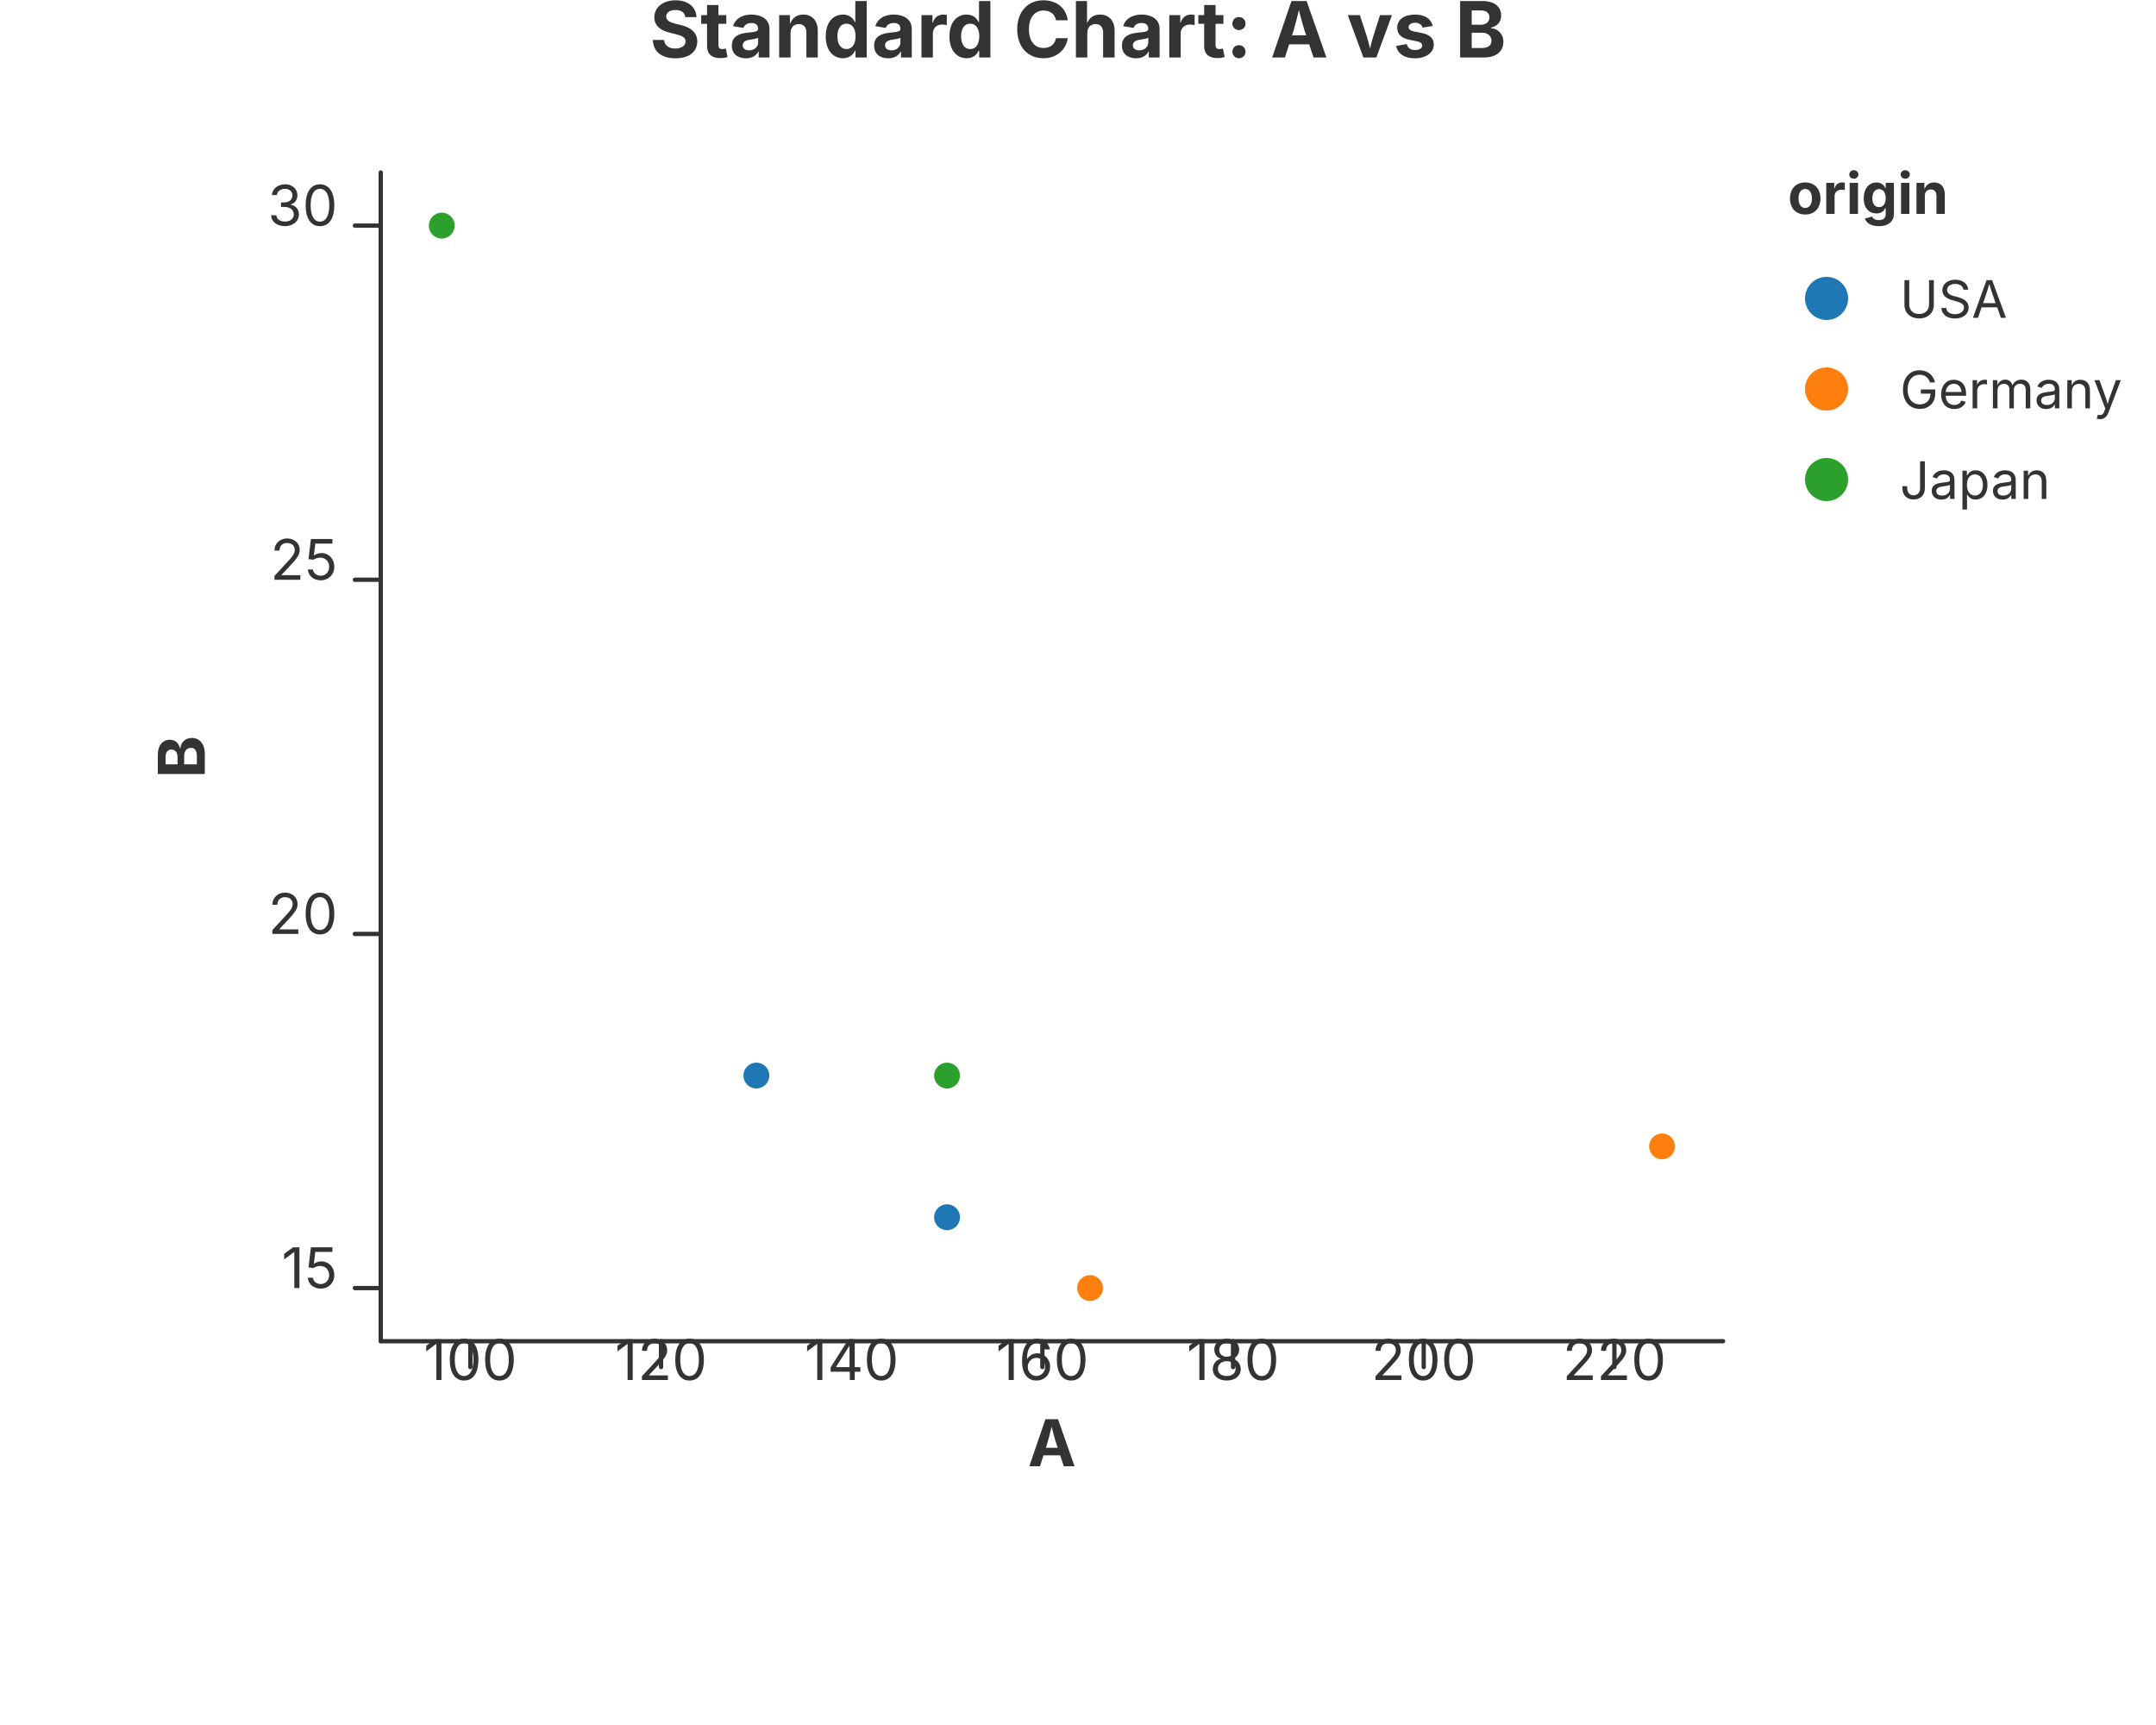
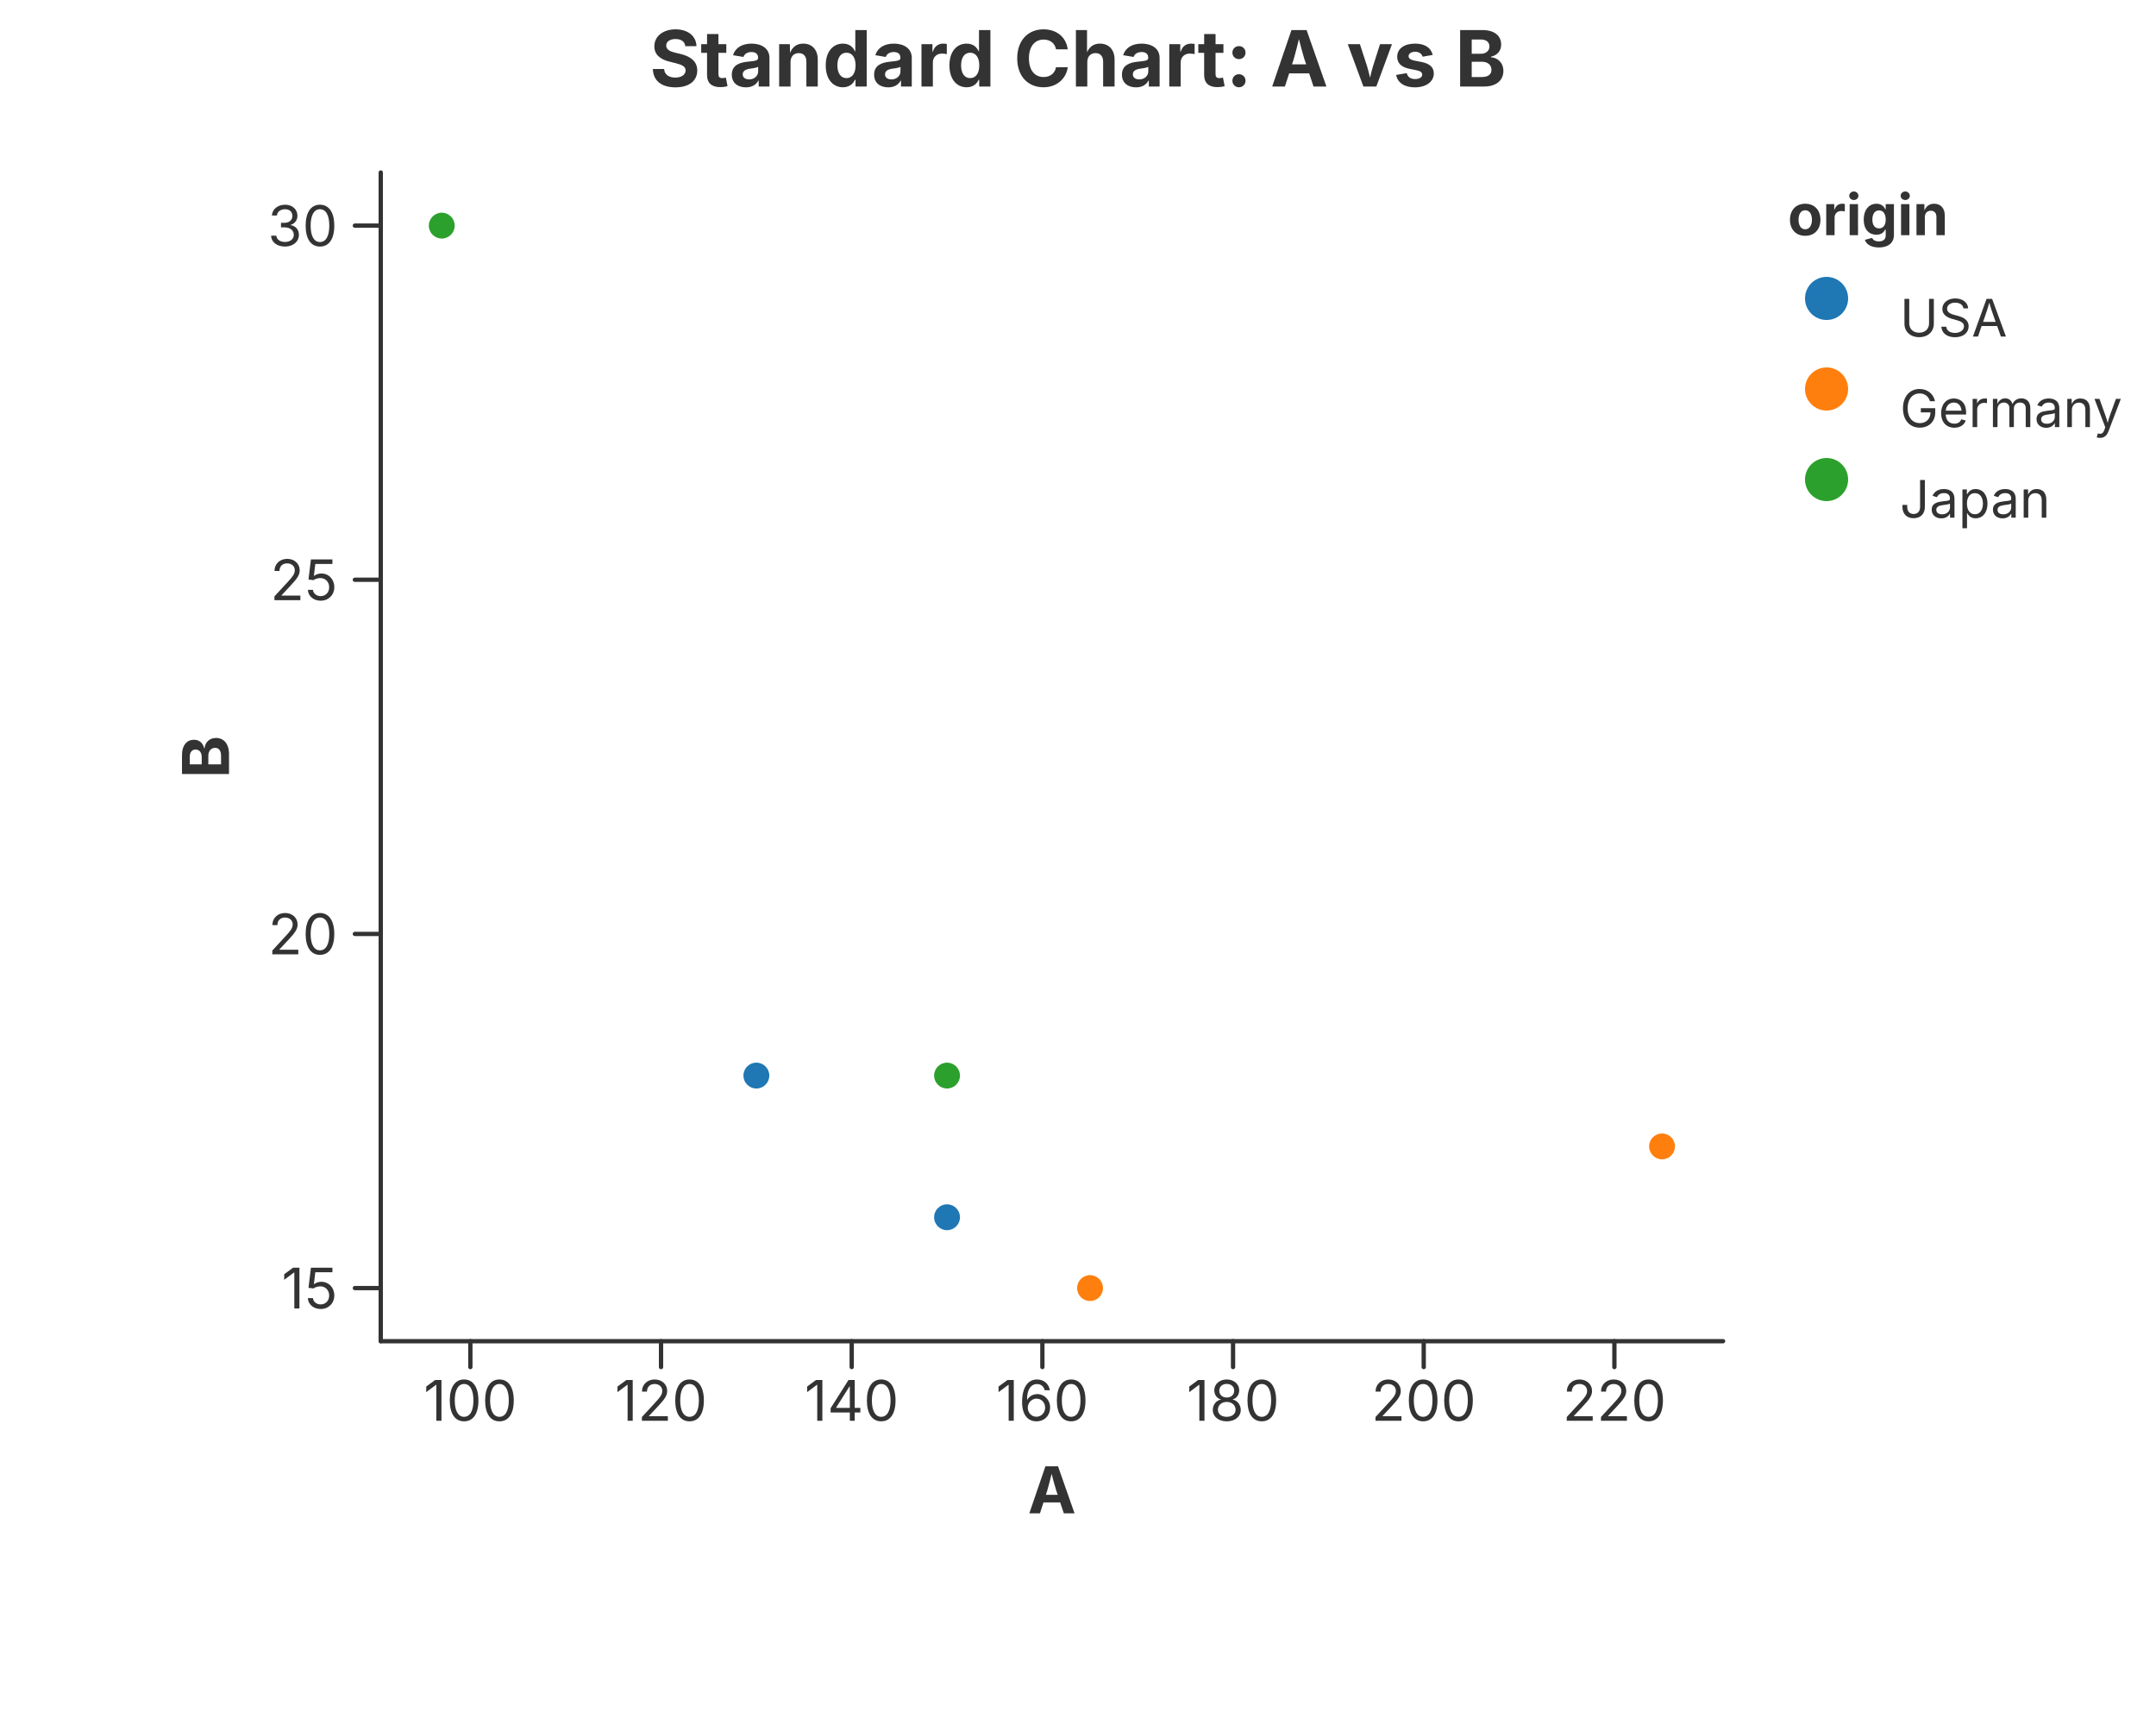
<svg xmlns="http://www.w3.org/2000/svg" width="500" height="400" viewBox="0 0 500 400">
  <rect x="0.000" y="0.000" width="500.000" height="400.000" fill="rgba(255,255,255,1.000)" stroke="none" stroke-width="0.000" fill-opacity="1.000" stroke-opacity="1.000" />
-   <text x="250.000" y="13.333" font-size="18.0" font-family="Inter, -apple-system, BlinkMacSystemFont, 'Segoe UI', Roboto, Helvetica, Arial, 'PingFang SC', 'Microsoft YaHei', Ubuntu, Cantarell, 'Noto Sans', sans-serif" fill="rgba(51,51,51,1.000)" fill-opacity="1.000" text-anchor="middle" font-weight="bold" dominant_baseline="middle" transform="rotate(0 250.000 13.333)">Standard Chart: A vs B</text>
+   <text x="250.000" y="13.333" font-size="18.0" font-family="Inter, -apple-system, BlinkMacSystemFont, 'Segoe UI', Roboto, Helvetica, Arial, 'PingFang SC', 'Microsoft YaHei', Ubuntu, Cantarell, 'Noto Sans', sans-serif" fill="rgba(51,51,51,1.000)" fill-opacity="1.000" text-anchor="middle" font-weight="bold" dominant-baseline="middle" transform="rotate(0 250.000 13.333)">Standard Chart: A vs B</text>
  <path d="M 88.300 311.000 L 399.600 311.000" stroke="rgba(51,51,51,1.000)" stroke-width="1.000" stroke-opacity="1.000" fill="none" stroke-linejoin="round" stroke-linecap="round" />
  <path d="M 109.083 311.000 L 109.083 317.000" stroke="rgba(51,51,51,1.000)" stroke-width="1.000" stroke-opacity="1.000" fill="none" stroke-linejoin="round" stroke-linecap="round" />
-   <text x="109.083" y="320.000" font-size="13.0" font-family="Inter, -apple-system, BlinkMacSystemFont, 'Segoe UI', Roboto, Helvetica, Arial, 'PingFang SC', 'Microsoft YaHei', Ubuntu, Cantarell, 'Noto Sans', sans-serif" fill="rgba(51,51,51,1.000)" fill-opacity="1.000" text-anchor="middle" font-weight="normal" dominant_baseline="hanging" transform="rotate(0 109.083 320.000)">100</text>
+   <text x="109.083" y="320.000" font-size="13.0" font-family="Inter, -apple-system, BlinkMacSystemFont, 'Segoe UI', Roboto, Helvetica, Arial, 'PingFang SC', 'Microsoft YaHei', Ubuntu, Cantarell, 'Noto Sans', sans-serif" fill="rgba(51,51,51,1.000)" fill-opacity="1.000" text-anchor="middle" font-weight="normal" dominant-baseline="hanging" transform="rotate(0 109.083 320.000)">100</text>
  <path d="M 153.302 311.000 L 153.302 317.000" stroke="rgba(51,51,51,1.000)" stroke-width="1.000" stroke-opacity="1.000" fill="none" stroke-linejoin="round" stroke-linecap="round" />
-   <text x="153.302" y="320.000" font-size="13.0" font-family="Inter, -apple-system, BlinkMacSystemFont, 'Segoe UI', Roboto, Helvetica, Arial, 'PingFang SC', 'Microsoft YaHei', Ubuntu, Cantarell, 'Noto Sans', sans-serif" fill="rgba(51,51,51,1.000)" fill-opacity="1.000" text-anchor="middle" font-weight="normal" dominant_baseline="hanging" transform="rotate(0 153.302 320.000)">120</text>
+   <text x="153.302" y="320.000" font-size="13.0" font-family="Inter, -apple-system, BlinkMacSystemFont, 'Segoe UI', Roboto, Helvetica, Arial, 'PingFang SC', 'Microsoft YaHei', Ubuntu, Cantarell, 'Noto Sans', sans-serif" fill="rgba(51,51,51,1.000)" fill-opacity="1.000" text-anchor="middle" font-weight="normal" dominant-baseline="hanging" transform="rotate(0 153.302 320.000)">120</text>
  <path d="M 197.520 311.000 L 197.520 317.000" stroke="rgba(51,51,51,1.000)" stroke-width="1.000" stroke-opacity="1.000" fill="none" stroke-linejoin="round" stroke-linecap="round" />
-   <text x="197.520" y="320.000" font-size="13.0" font-family="Inter, -apple-system, BlinkMacSystemFont, 'Segoe UI', Roboto, Helvetica, Arial, 'PingFang SC', 'Microsoft YaHei', Ubuntu, Cantarell, 'Noto Sans', sans-serif" fill="rgba(51,51,51,1.000)" fill-opacity="1.000" text-anchor="middle" font-weight="normal" dominant_baseline="hanging" transform="rotate(0 197.520 320.000)">140</text>
+   <text x="197.520" y="320.000" font-size="13.0" font-family="Inter, -apple-system, BlinkMacSystemFont, 'Segoe UI', Roboto, Helvetica, Arial, 'PingFang SC', 'Microsoft YaHei', Ubuntu, Cantarell, 'Noto Sans', sans-serif" fill="rgba(51,51,51,1.000)" fill-opacity="1.000" text-anchor="middle" font-weight="normal" dominant-baseline="hanging" transform="rotate(0 197.520 320.000)">140</text>
  <path d="M 241.739 311.000 L 241.739 317.000" stroke="rgba(51,51,51,1.000)" stroke-width="1.000" stroke-opacity="1.000" fill="none" stroke-linejoin="round" stroke-linecap="round" />
-   <text x="241.739" y="320.000" font-size="13.0" font-family="Inter, -apple-system, BlinkMacSystemFont, 'Segoe UI', Roboto, Helvetica, Arial, 'PingFang SC', 'Microsoft YaHei', Ubuntu, Cantarell, 'Noto Sans', sans-serif" fill="rgba(51,51,51,1.000)" fill-opacity="1.000" text-anchor="middle" font-weight="normal" dominant_baseline="hanging" transform="rotate(0 241.739 320.000)">160</text>
+   <text x="241.739" y="320.000" font-size="13.0" font-family="Inter, -apple-system, BlinkMacSystemFont, 'Segoe UI', Roboto, Helvetica, Arial, 'PingFang SC', 'Microsoft YaHei', Ubuntu, Cantarell, 'Noto Sans', sans-serif" fill="rgba(51,51,51,1.000)" fill-opacity="1.000" text-anchor="middle" font-weight="normal" dominant-baseline="hanging" transform="rotate(0 241.739 320.000)">160</text>
  <path d="M 285.958 311.000 L 285.958 317.000" stroke="rgba(51,51,51,1.000)" stroke-width="1.000" stroke-opacity="1.000" fill="none" stroke-linejoin="round" stroke-linecap="round" />
-   <text x="285.958" y="320.000" font-size="13.0" font-family="Inter, -apple-system, BlinkMacSystemFont, 'Segoe UI', Roboto, Helvetica, Arial, 'PingFang SC', 'Microsoft YaHei', Ubuntu, Cantarell, 'Noto Sans', sans-serif" fill="rgba(51,51,51,1.000)" fill-opacity="1.000" text-anchor="middle" font-weight="normal" dominant_baseline="hanging" transform="rotate(0 285.958 320.000)">180</text>
+   <text x="285.958" y="320.000" font-size="13.0" font-family="Inter, -apple-system, BlinkMacSystemFont, 'Segoe UI', Roboto, Helvetica, Arial, 'PingFang SC', 'Microsoft YaHei', Ubuntu, Cantarell, 'Noto Sans', sans-serif" fill="rgba(51,51,51,1.000)" fill-opacity="1.000" text-anchor="middle" font-weight="normal" dominant-baseline="hanging" transform="rotate(0 285.958 320.000)">180</text>
  <path d="M 330.177 311.000 L 330.177 317.000" stroke="rgba(51,51,51,1.000)" stroke-width="1.000" stroke-opacity="1.000" fill="none" stroke-linejoin="round" stroke-linecap="round" />
-   <text x="330.177" y="320.000" font-size="13.0" font-family="Inter, -apple-system, BlinkMacSystemFont, 'Segoe UI', Roboto, Helvetica, Arial, 'PingFang SC', 'Microsoft YaHei', Ubuntu, Cantarell, 'Noto Sans', sans-serif" fill="rgba(51,51,51,1.000)" fill-opacity="1.000" text-anchor="middle" font-weight="normal" dominant_baseline="hanging" transform="rotate(0 330.177 320.000)">200</text>
+   <text x="330.177" y="320.000" font-size="13.0" font-family="Inter, -apple-system, BlinkMacSystemFont, 'Segoe UI', Roboto, Helvetica, Arial, 'PingFang SC', 'Microsoft YaHei', Ubuntu, Cantarell, 'Noto Sans', sans-serif" fill="rgba(51,51,51,1.000)" fill-opacity="1.000" text-anchor="middle" font-weight="normal" dominant-baseline="hanging" transform="rotate(0 330.177 320.000)">200</text>
  <path d="M 374.395 311.000 L 374.395 317.000" stroke="rgba(51,51,51,1.000)" stroke-width="1.000" stroke-opacity="1.000" fill="none" stroke-linejoin="round" stroke-linecap="round" />
-   <text x="374.395" y="320.000" font-size="13.0" font-family="Inter, -apple-system, BlinkMacSystemFont, 'Segoe UI', Roboto, Helvetica, Arial, 'PingFang SC', 'Microsoft YaHei', Ubuntu, Cantarell, 'Noto Sans', sans-serif" fill="rgba(51,51,51,1.000)" fill-opacity="1.000" text-anchor="middle" font-weight="normal" dominant_baseline="hanging" transform="rotate(0 374.395 320.000)">220</text>
-   <text x="243.950" y="340.000" font-size="15.0" font-family="Inter, -apple-system, BlinkMacSystemFont, 'Segoe UI', Roboto, Helvetica, Arial, 'PingFang SC', 'Microsoft YaHei', Ubuntu, Cantarell, 'Noto Sans', sans-serif" fill="rgba(51,51,51,1.000)" fill-opacity="1.000" text-anchor="middle" font-weight="bold" dominant_baseline="hanging" transform="rotate(0 243.950 340.000)">A</text>
+   <text x="374.395" y="320.000" font-size="13.0" font-family="Inter, -apple-system, BlinkMacSystemFont, 'Segoe UI', Roboto, Helvetica, Arial, 'PingFang SC', 'Microsoft YaHei', Ubuntu, Cantarell, 'Noto Sans', sans-serif" fill="rgba(51,51,51,1.000)" fill-opacity="1.000" text-anchor="middle" font-weight="normal" dominant-baseline="hanging" transform="rotate(0 374.395 320.000)">220</text>
+   <text x="243.950" y="340.000" font-size="15.0" font-family="Inter, -apple-system, BlinkMacSystemFont, 'Segoe UI', Roboto, Helvetica, Arial, 'PingFang SC', 'Microsoft YaHei', Ubuntu, Cantarell, 'Noto Sans', sans-serif" fill="rgba(51,51,51,1.000)" fill-opacity="1.000" text-anchor="middle" font-weight="bold" dominant-baseline="hanging" transform="rotate(0 243.950 340.000)">A</text>
  <path d="M 88.300 40.000 L 88.300 311.000" stroke="rgba(51,51,51,1.000)" stroke-width="1.000" stroke-opacity="1.000" fill="none" stroke-linejoin="round" stroke-linecap="round" />
  <path d="M 88.300 298.682 L 82.300 298.682" stroke="rgba(51,51,51,1.000)" stroke-width="1.000" stroke-opacity="1.000" fill="none" stroke-linejoin="round" stroke-linecap="round" />
-   <text x="78.300" y="298.682" font-size="13.0" font-family="Inter, -apple-system, BlinkMacSystemFont, 'Segoe UI', Roboto, Helvetica, Arial, 'PingFang SC', 'Microsoft YaHei', Ubuntu, Cantarell, 'Noto Sans', sans-serif" fill="rgba(51,51,51,1.000)" fill-opacity="1.000" text-anchor="end" font-weight="normal" dominant_baseline="central" transform="rotate(0 78.300 298.682)">15</text>
+   <text x="78.300" y="298.682" font-size="13.0" font-family="Inter, -apple-system, BlinkMacSystemFont, 'Segoe UI', Roboto, Helvetica, Arial, 'PingFang SC', 'Microsoft YaHei', Ubuntu, Cantarell, 'Noto Sans', sans-serif" fill="rgba(51,51,51,1.000)" fill-opacity="1.000" text-anchor="end" font-weight="normal" dominant-baseline="central" transform="rotate(0 78.300 298.682)">15</text>
  <path d="M 88.300 216.561 L 82.300 216.561" stroke="rgba(51,51,51,1.000)" stroke-width="1.000" stroke-opacity="1.000" fill="none" stroke-linejoin="round" stroke-linecap="round" />
-   <text x="78.300" y="216.561" font-size="13.0" font-family="Inter, -apple-system, BlinkMacSystemFont, 'Segoe UI', Roboto, Helvetica, Arial, 'PingFang SC', 'Microsoft YaHei', Ubuntu, Cantarell, 'Noto Sans', sans-serif" fill="rgba(51,51,51,1.000)" fill-opacity="1.000" text-anchor="end" font-weight="normal" dominant_baseline="central" transform="rotate(0 78.300 216.561)">20</text>
+   <text x="78.300" y="216.561" font-size="13.0" font-family="Inter, -apple-system, BlinkMacSystemFont, 'Segoe UI', Roboto, Helvetica, Arial, 'PingFang SC', 'Microsoft YaHei', Ubuntu, Cantarell, 'Noto Sans', sans-serif" fill="rgba(51,51,51,1.000)" fill-opacity="1.000" text-anchor="end" font-weight="normal" dominant-baseline="central" transform="rotate(0 78.300 216.561)">20</text>
  <path d="M 88.300 134.439 L 82.300 134.439" stroke="rgba(51,51,51,1.000)" stroke-width="1.000" stroke-opacity="1.000" fill="none" stroke-linejoin="round" stroke-linecap="round" />
-   <text x="78.300" y="134.439" font-size="13.0" font-family="Inter, -apple-system, BlinkMacSystemFont, 'Segoe UI', Roboto, Helvetica, Arial, 'PingFang SC', 'Microsoft YaHei', Ubuntu, Cantarell, 'Noto Sans', sans-serif" fill="rgba(51,51,51,1.000)" fill-opacity="1.000" text-anchor="end" font-weight="normal" dominant_baseline="central" transform="rotate(0 78.300 134.439)">25</text>
+   <text x="78.300" y="134.439" font-size="13.0" font-family="Inter, -apple-system, BlinkMacSystemFont, 'Segoe UI', Roboto, Helvetica, Arial, 'PingFang SC', 'Microsoft YaHei', Ubuntu, Cantarell, 'Noto Sans', sans-serif" fill="rgba(51,51,51,1.000)" fill-opacity="1.000" text-anchor="end" font-weight="normal" dominant-baseline="central" transform="rotate(0 78.300 134.439)">25</text>
  <path d="M 88.300 52.318 L 82.300 52.318" stroke="rgba(51,51,51,1.000)" stroke-width="1.000" stroke-opacity="1.000" fill="none" stroke-linejoin="round" stroke-linecap="round" />
-   <text x="78.300" y="52.318" font-size="13.0" font-family="Inter, -apple-system, BlinkMacSystemFont, 'Segoe UI', Roboto, Helvetica, Arial, 'PingFang SC', 'Microsoft YaHei', Ubuntu, Cantarell, 'Noto Sans', sans-serif" fill="rgba(51,51,51,1.000)" fill-opacity="1.000" text-anchor="end" font-weight="normal" dominant_baseline="central" transform="rotate(0 78.300 52.318)">30</text>
-   <text x="47.500" y="175.500" font-size="15.0" font-family="Inter, -apple-system, BlinkMacSystemFont, 'Segoe UI', Roboto, Helvetica, Arial, 'PingFang SC', 'Microsoft YaHei', Ubuntu, Cantarell, 'Noto Sans', sans-serif" fill="rgba(51,51,51,1.000)" fill-opacity="1.000" text-anchor="middle" font-weight="bold" dominant_baseline="middle" transform="rotate(-90 47.500 175.500)">B</text>
+   <text x="78.300" y="52.318" font-size="13.0" font-family="Inter, -apple-system, BlinkMacSystemFont, 'Segoe UI', Roboto, Helvetica, Arial, 'PingFang SC', 'Microsoft YaHei', Ubuntu, Cantarell, 'Noto Sans', sans-serif" fill="rgba(51,51,51,1.000)" fill-opacity="1.000" text-anchor="end" font-weight="normal" dominant-baseline="central" transform="rotate(0 78.300 52.318)">30</text>
+   <text x="47.500" y="175.500" font-size="15.0" font-family="Inter, -apple-system, BlinkMacSystemFont, 'Segoe UI', Roboto, Helvetica, Arial, 'PingFang SC', 'Microsoft YaHei', Ubuntu, Cantarell, 'Noto Sans', sans-serif" fill="rgba(51,51,51,1.000)" fill-opacity="1.000" text-anchor="middle" font-weight="bold" dominant-baseline="middle" transform="rotate(-90 47.500 175.500)">B</text>
  <circle cx="175.411" cy="249.409" r="3.000" fill="rgba(31,119,180,1.000)" stroke="none" stroke-width="0.000" fill-opacity="1.000" stroke-opacity="1.000" />
  <circle cx="252.794" cy="298.682" r="3.000" fill="rgba(255,127,14,1.000)" stroke="none" stroke-width="0.000" fill-opacity="1.000" stroke-opacity="1.000" />
  <circle cx="219.630" cy="249.409" r="3.000" fill="rgba(44,160,44,1.000)" stroke="none" stroke-width="0.000" fill-opacity="1.000" stroke-opacity="1.000" />
  <circle cx="219.630" cy="282.258" r="3.000" fill="rgba(31,119,180,1.000)" stroke="none" stroke-width="0.000" fill-opacity="1.000" stroke-opacity="1.000" />
  <circle cx="385.450" cy="265.833" r="3.000" fill="rgba(255,127,14,1.000)" stroke="none" stroke-width="0.000" fill-opacity="1.000" stroke-opacity="1.000" />
  <circle cx="102.450" cy="52.318" r="3.000" fill="rgba(44,160,44,1.000)" stroke="none" stroke-width="0.000" fill-opacity="1.000" stroke-opacity="1.000" />
-   <text x="414.600" y="49.600" font-size="13.2" font-family="Inter, -apple-system, BlinkMacSystemFont, 'Segoe UI', Roboto, Helvetica, Arial, 'PingFang SC', 'Microsoft YaHei', Ubuntu, Cantarell, 'Noto Sans', sans-serif" fill="rgba(51,51,51,1.000)" fill-opacity="1.000" text-anchor="start" font-weight="bold" dominant_baseline="middle" transform="rotate(0 414.600 49.600)">origin</text>
+   <text x="414.600" y="49.600" font-size="13.2" font-family="Inter, -apple-system, BlinkMacSystemFont, 'Segoe UI', Roboto, Helvetica, Arial, 'PingFang SC', 'Microsoft YaHei', Ubuntu, Cantarell, 'Noto Sans', sans-serif" fill="rgba(51,51,51,1.000)" fill-opacity="1.000" text-anchor="start" font-weight="bold" dominant-baseline="middle" transform="rotate(0 414.600 49.600)">origin</text>
  <circle cx="423.600" cy="69.200" r="5.000" fill="rgba(31,119,180,1.000)" stroke="none" stroke-width="0.000" fill-opacity="1.000" stroke-opacity="1.000" />
-   <text x="440.600" y="73.700" font-size="12.0" font-family="Inter, -apple-system, BlinkMacSystemFont, 'Segoe UI', Roboto, Helvetica, Arial, 'PingFang SC', 'Microsoft YaHei', Ubuntu, Cantarell, 'Noto Sans', sans-serif" fill="rgba(51,51,51,1.000)" fill-opacity="1.000" text-anchor="start" font-weight="normal" dominant_baseline="middle" transform="rotate(0 440.600 73.700)">USA</text>
+   <text x="440.600" y="73.700" font-size="12.0" font-family="Inter, -apple-system, BlinkMacSystemFont, 'Segoe UI', Roboto, Helvetica, Arial, 'PingFang SC', 'Microsoft YaHei', Ubuntu, Cantarell, 'Noto Sans', sans-serif" fill="rgba(51,51,51,1.000)" fill-opacity="1.000" text-anchor="start" font-weight="normal" dominant-baseline="middle" transform="rotate(0 440.600 73.700)">USA</text>
  <circle cx="423.600" cy="90.200" r="5.000" fill="rgba(255,127,14,1.000)" stroke="none" stroke-width="0.000" fill-opacity="1.000" stroke-opacity="1.000" />
-   <text x="440.600" y="94.700" font-size="12.0" font-family="Inter, -apple-system, BlinkMacSystemFont, 'Segoe UI', Roboto, Helvetica, Arial, 'PingFang SC', 'Microsoft YaHei', Ubuntu, Cantarell, 'Noto Sans', sans-serif" fill="rgba(51,51,51,1.000)" fill-opacity="1.000" text-anchor="start" font-weight="normal" dominant_baseline="middle" transform="rotate(0 440.600 94.700)">Germany</text>
+   <text x="440.600" y="94.700" font-size="12.0" font-family="Inter, -apple-system, BlinkMacSystemFont, 'Segoe UI', Roboto, Helvetica, Arial, 'PingFang SC', 'Microsoft YaHei', Ubuntu, Cantarell, 'Noto Sans', sans-serif" fill="rgba(51,51,51,1.000)" fill-opacity="1.000" text-anchor="start" font-weight="normal" dominant-baseline="middle" transform="rotate(0 440.600 94.700)">Germany</text>
  <circle cx="423.600" cy="111.200" r="5.000" fill="rgba(44,160,44,1.000)" stroke="none" stroke-width="0.000" fill-opacity="1.000" stroke-opacity="1.000" />
-   <text x="440.600" y="115.700" font-size="12.0" font-family="Inter, -apple-system, BlinkMacSystemFont, 'Segoe UI', Roboto, Helvetica, Arial, 'PingFang SC', 'Microsoft YaHei', Ubuntu, Cantarell, 'Noto Sans', sans-serif" fill="rgba(51,51,51,1.000)" fill-opacity="1.000" text-anchor="start" font-weight="normal" dominant_baseline="middle" transform="rotate(0 440.600 115.700)">Japan</text>
+   <text x="440.600" y="115.700" font-size="12.0" font-family="Inter, -apple-system, BlinkMacSystemFont, 'Segoe UI', Roboto, Helvetica, Arial, 'PingFang SC', 'Microsoft YaHei', Ubuntu, Cantarell, 'Noto Sans', sans-serif" fill="rgba(51,51,51,1.000)" fill-opacity="1.000" text-anchor="start" font-weight="normal" dominant-baseline="middle" transform="rotate(0 440.600 115.700)">Japan</text>
</svg>
